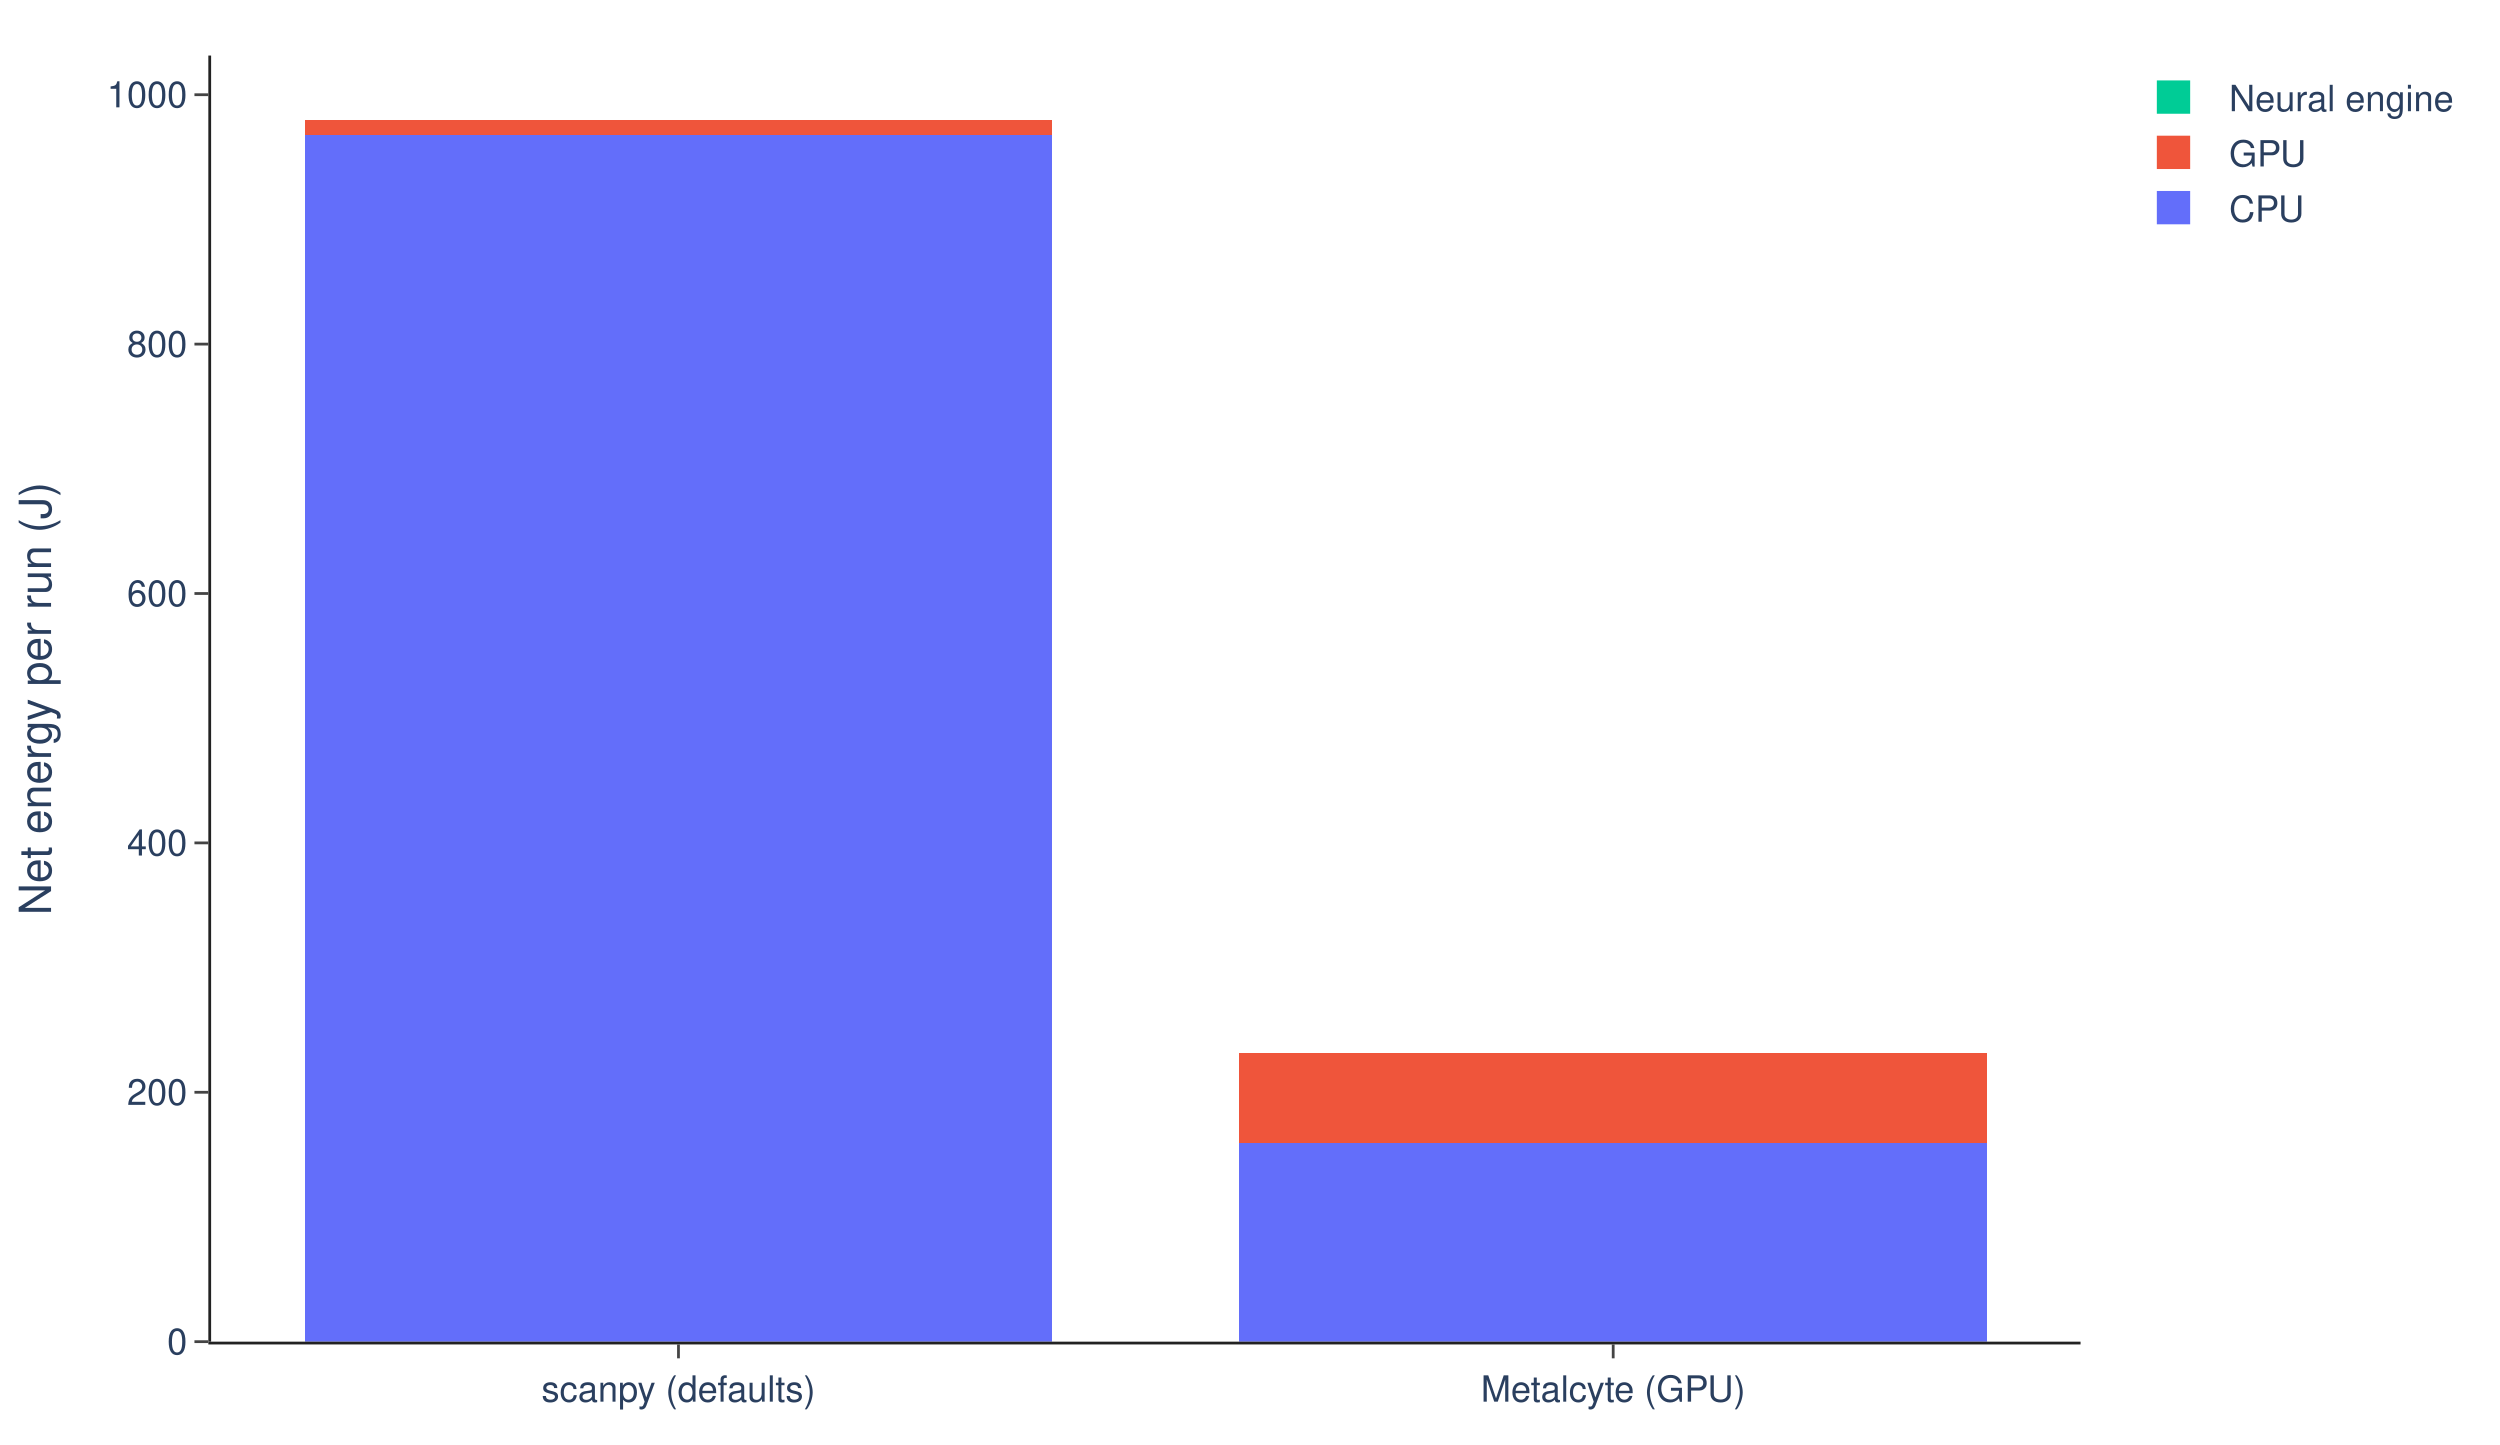
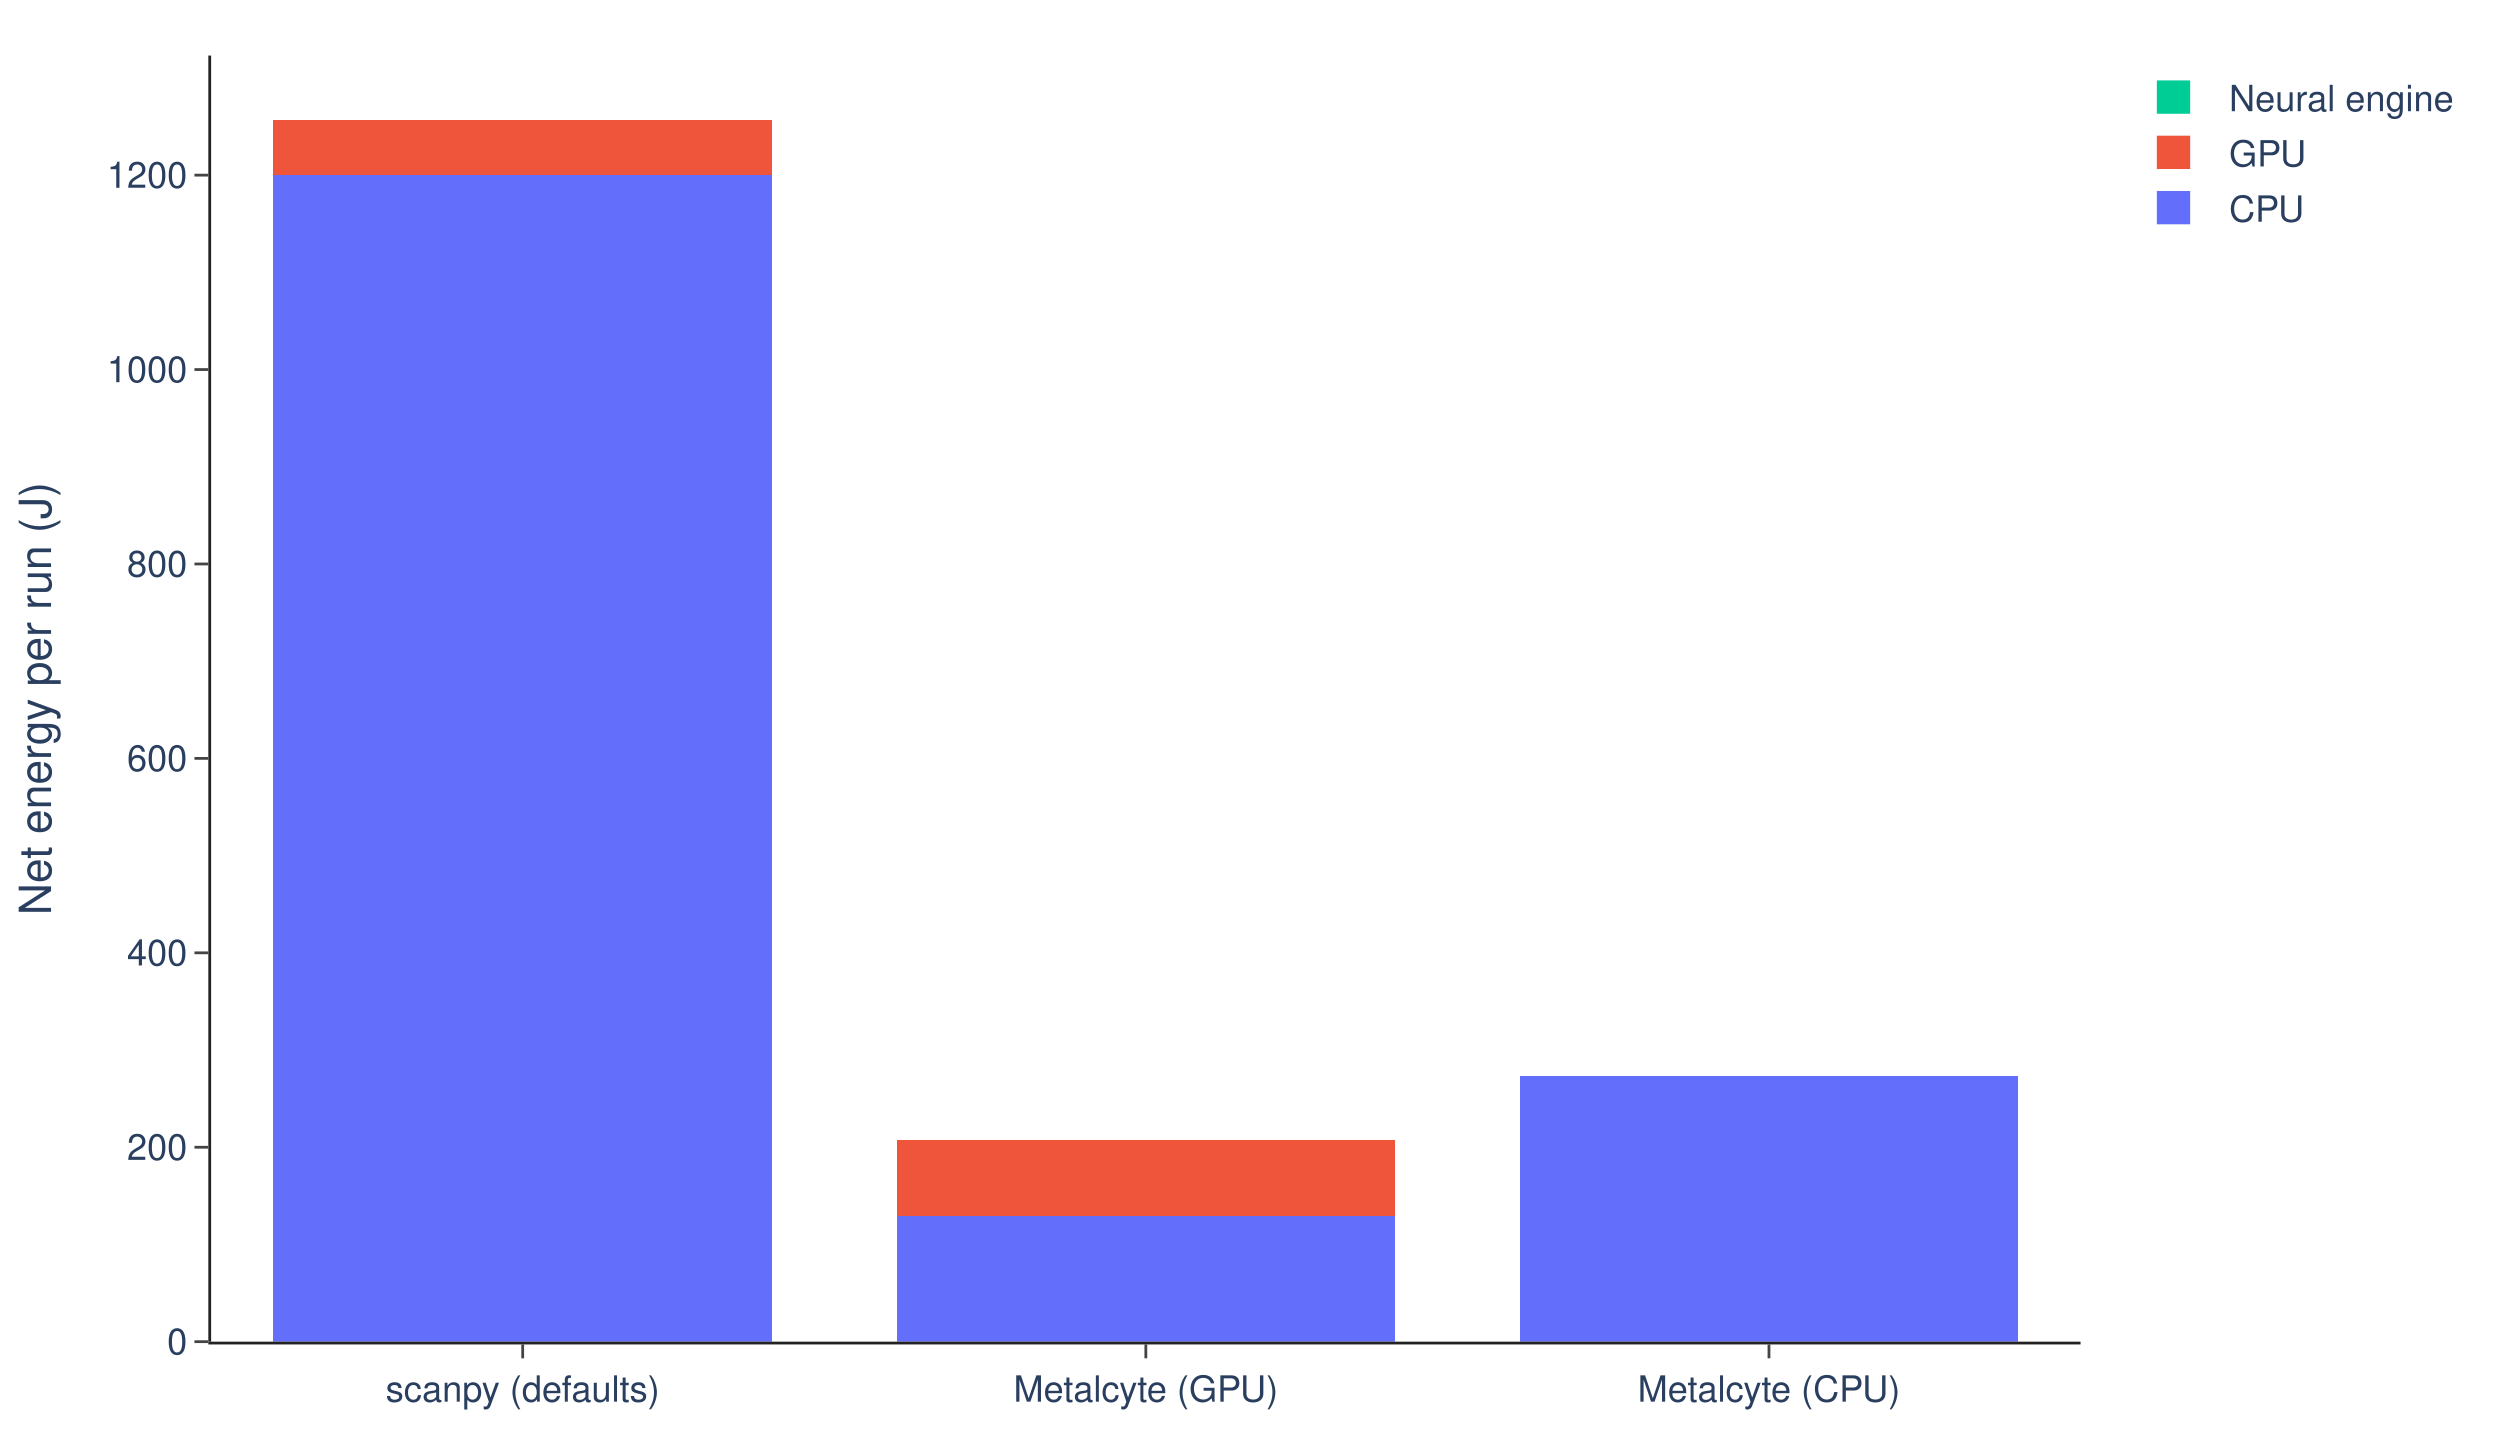
<svg xmlns="http://www.w3.org/2000/svg" class="main-svg" width="900" height="520" style="" viewBox="0 0 900 520">
  <rect x="0" y="0" width="900" height="520" style="fill: rgb(255, 255, 255); fill-opacity: 1;" />
-   <defs id="defs-1d0242">
+   <defs id="defs-55b02e">
    <g class="clips">
-       <clipPath id="clip1d0242xyplot" class="plotclip">
+       <clipPath id="clip55b02exyplot" class="plotclip">
        <rect width="673" height="463" />
      </clipPath>
-       <clipPath class="axesclip" id="clip1d0242x">
+       <clipPath class="axesclip" id="clip55b02ex">
        <rect x="76" y="0" width="673" height="520" />
      </clipPath>
-       <clipPath class="axesclip" id="clip1d0242y">
+       <clipPath class="axesclip" id="clip55b02ey">
        <rect x="0" y="20" width="900" height="463" />
      </clipPath>
-       <clipPath class="axesclip" id="clip1d0242xy">
+       <clipPath class="axesclip" id="clip55b02exy">
        <rect x="76" y="20" width="673" height="463" />
      </clipPath>
    </g>
    <g class="gradients" />
    <g class="patterns" />
  </defs>
  <g class="bglayer" />
  <g class="layer-below">
    <g class="imagelayer" />
    <g class="shapelayer" />
  </g>
  <g class="cartesianlayer">
    <g class="subplot xy">
      <g class="layer-subplot">
        <g class="shapelayer" />
        <g class="imagelayer" />
      </g>
      <g class="minor-gridlayer">
        <g class="x" />
        <g class="y" />
      </g>
      <g class="gridlayer">
        <g class="x" />
        <g class="y" />
      </g>
      <g class="zerolinelayer" />
      <g class="layer-between">
        <g class="shapelayer" />
        <g class="imagelayer" />
      </g>
      <path class="xlines-below" />
      <path class="ylines-below" />
      <g class="overlines-below" />
      <g class="xaxislayer-below" />
      <g class="yaxislayer-below" />
      <g class="overaxes-below" />
      <g class="overplot">
-         <g class="xy" transform="translate(76,20)" clip-path="url(#clip1d0242xyplot)">
+         <g class="xy" transform="translate(76,20)" clip-path="url(#clip55b02exyplot)">
          <g class="barlayer mlayer">
            <g class="trace bars" shape-rendering="crispEdges" style="opacity: 1;">
              <g class="points">
                <g class="point">
-                   <path d="M33.65,463V23.15H302.85V463Z" style="vector-effect: none; opacity: 1; stroke-width: 0px; fill: rgb(99, 110, 250); fill-opacity: 1;" />
-                 </g>
-                 <g class="point">
-                   <path d="M370.15,463V391.53H639.35V463Z" style="vector-effect: none; opacity: 1; stroke-width: 0px; fill: rgb(99, 110, 250); fill-opacity: 1;" />
+                   <path d="M22.43,463V42.98H201.9V463Z" style="vector-effect: none; opacity: 1; stroke-width: 0px; fill: rgb(99, 110, 250); fill-opacity: 1;" />
+                 </g>
+                 <g class="point">
+                   <path d="M246.77,463V417.88H426.23V463Z" style="vector-effect: none; opacity: 1; stroke-width: 0px; fill: rgb(99, 110, 250); fill-opacity: 1;" />
+                 </g>
+                 <g class="point">
+                   <path d="M471.1,463V367.26H650.57V463Z" style="vector-effect: none; opacity: 1; stroke-width: 0px; fill: rgb(99, 110, 250); fill-opacity: 1;" />
                </g>
              </g>
            </g>
            <g class="trace bars" shape-rendering="crispEdges" style="opacity: 1;">
              <g class="points">
                <g class="point">
-                   <path d="M33.65,23.15V28.74H302.85V23.15Z" style="vector-effect: none; opacity: 1; stroke-width: 0px; fill: rgb(239, 85, 59); fill-opacity: 1;" />
-                 </g>
-                 <g class="point">
-                   <path d="M370.15,391.53V359.01H639.35V391.53Z" style="vector-effect: none; opacity: 1; stroke-width: 0px; fill: rgb(239, 85, 59); fill-opacity: 1;" />
+                   <path d="M22.43,42.98V23.15H201.9V42.98Z" style="vector-effect: none; opacity: 1; stroke-width: 0px; fill: rgb(239, 85, 59); fill-opacity: 1;" />
+                 </g>
+                 <g class="point">
+                   <path d="M246.77,417.88V390.23H426.23V417.88Z" style="vector-effect: none; opacity: 1; stroke-width: 0px; fill: rgb(239, 85, 59); fill-opacity: 1;" />
+                 </g>
+                 <g class="point">
+                   <path d="M471.1,367.26V367.45H650.57V367.26Z" style="vector-effect: none; opacity: 1; stroke-width: 0px; fill: rgb(239, 85, 59); fill-opacity: 1;" />
                </g>
              </g>
            </g>
            <g class="trace bars" shape-rendering="crispEdges" style="opacity: 1;">
              <g class="points">
+                 <g class="point">
+                   <path d="M0,0Z" style="vector-effect: none; opacity: 1; stroke-width: 0px; fill: rgb(0, 204, 150); fill-opacity: 1;" />
+                 </g>
                <g class="point">
                  <path d="M0,0Z" style="vector-effect: none; opacity: 1; stroke-width: 0px; fill: rgb(0, 204, 150); fill-opacity: 1;" />
                </g>
                <g class="point">
                  <path d="M0,0Z" style="vector-effect: none; opacity: 1; stroke-width: 0px; fill: rgb(0, 204, 150); fill-opacity: 1;" />
                </g>
              </g>
            </g>
          </g>
        </g>
      </g>
      <g class="zerolinelayer-above" />
      <path class="xlines-above crisp" d="M75,483.5H749" style="fill: none; stroke-width: 1px; stroke: rgb(34, 34, 34); stroke-opacity: 1;" />
      <path class="ylines-above crisp" d="M75.5,20V483" style="fill: none; stroke-width: 1px; stroke: rgb(34, 34, 34); stroke-opacity: 1;" />
      <g class="overlines-above" />
      <g class="xaxislayer-above">
-         <path class="xtick ticks crisp" d="M0,484v5" transform="translate(244.25,0)" style="stroke: rgb(68, 68, 68); stroke-opacity: 1; stroke-width: 1px;" />
-         <path class="xtick ticks crisp" d="M0,484v5" transform="translate(580.75,0)" style="stroke: rgb(68, 68, 68); stroke-opacity: 1; stroke-width: 1px;" />
+         <path class="xtick ticks crisp" d="M0,484v5" transform="translate(188.17,0)" style="stroke: rgb(68, 68, 68); stroke-opacity: 1; stroke-width: 1px;" />
+         <path class="xtick ticks crisp" d="M0,484v5" transform="translate(412.5,0)" style="stroke: rgb(68, 68, 68); stroke-opacity: 1; stroke-width: 1px;" />
+         <path class="xtick ticks crisp" d="M0,484v5" transform="translate(636.83,0)" style="stroke: rgb(68, 68, 68); stroke-opacity: 1; stroke-width: 1px;" />
        <g class="xtick">
-           <text text-anchor="middle" x="0" y="504.6" transform="translate(244.25,0)" style="font-family: 'Helvetica Neue', Helvetica, Arial, sans-serif; font-size: 13px; fill: rgb(42, 63, 95); fill-opacity: 1; white-space: pre;">scanpy (defaults)</text>
+           <text text-anchor="middle" x="0" y="504.6" transform="translate(188.17,0)" style="font-family: 'Helvetica Neue', Helvetica, Arial, sans-serif; font-size: 13px; fill: rgb(42, 63, 95); fill-opacity: 1; white-space: pre;">scanpy (defaults)</text>
        </g>
        <g class="xtick">
-           <text text-anchor="middle" x="0" y="504.6" transform="translate(580.75,0)" style="font-family: 'Helvetica Neue', Helvetica, Arial, sans-serif; font-size: 13px; fill: rgb(42, 63, 95); fill-opacity: 1; white-space: pre;">Metalcyte (GPU)</text>
+           <text text-anchor="middle" x="0" y="504.6" transform="translate(412.5,0)" style="font-family: 'Helvetica Neue', Helvetica, Arial, sans-serif; font-size: 13px; fill: rgb(42, 63, 95); fill-opacity: 1; white-space: pre;">Metalcyte (GPU)</text>
+         </g>
+         <g class="xtick">
+           <text text-anchor="middle" x="0" y="504.6" transform="translate(636.83,0)" style="font-family: 'Helvetica Neue', Helvetica, Arial, sans-serif; font-size: 13px; fill: rgb(42, 63, 95); fill-opacity: 1; white-space: pre;">Metalcyte (CPU)</text>
        </g>
      </g>
      <g class="yaxislayer-above">
        <path class="ytick ticks crisp" d="M75,0h-5" transform="translate(0,483)" style="stroke: rgb(68, 68, 68); stroke-opacity: 1; stroke-width: 1px;" />
-         <path class="ytick ticks crisp" d="M75,0h-5" transform="translate(0,393.22)" style="stroke: rgb(68, 68, 68); stroke-opacity: 1; stroke-width: 1px;" />
-         <path class="ytick ticks crisp" d="M75,0h-5" transform="translate(0,303.44)" style="stroke: rgb(68, 68, 68); stroke-opacity: 1; stroke-width: 1px;" />
-         <path class="ytick ticks crisp" d="M75,0h-5" transform="translate(0,213.66)" style="stroke: rgb(68, 68, 68); stroke-opacity: 1; stroke-width: 1px;" />
-         <path class="ytick ticks crisp" d="M75,0h-5" transform="translate(0,123.88)" style="stroke: rgb(68, 68, 68); stroke-opacity: 1; stroke-width: 1px;" />
-         <path class="ytick ticks crisp" d="M75,0h-5" transform="translate(0,34.1)" style="stroke: rgb(68, 68, 68); stroke-opacity: 1; stroke-width: 1px;" />
+         <path class="ytick ticks crisp" d="M75,0h-5" transform="translate(0,413.01)" style="stroke: rgb(68, 68, 68); stroke-opacity: 1; stroke-width: 1px;" />
+         <path class="ytick ticks crisp" d="M75,0h-5" transform="translate(0,343.02)" style="stroke: rgb(68, 68, 68); stroke-opacity: 1; stroke-width: 1px;" />
+         <path class="ytick ticks crisp" d="M75,0h-5" transform="translate(0,273.02)" style="stroke: rgb(68, 68, 68); stroke-opacity: 1; stroke-width: 1px;" />
+         <path class="ytick ticks crisp" d="M75,0h-5" transform="translate(0,203.03)" style="stroke: rgb(68, 68, 68); stroke-opacity: 1; stroke-width: 1px;" />
+         <path class="ytick ticks crisp" d="M75,0h-5" transform="translate(0,133.04)" style="stroke: rgb(68, 68, 68); stroke-opacity: 1; stroke-width: 1px;" />
+         <path class="ytick ticks crisp" d="M75,0h-5" transform="translate(0,63.05)" style="stroke: rgb(68, 68, 68); stroke-opacity: 1; stroke-width: 1px;" />
        <g class="ytick">
          <text text-anchor="end" x="67.4" y="4.55" transform="translate(0,483)" style="font-family: 'Helvetica Neue', Helvetica, Arial, sans-serif; font-size: 13px; fill: rgb(42, 63, 95); fill-opacity: 1; white-space: pre;">0</text>
        </g>
        <g class="ytick">
-           <text text-anchor="end" x="67.4" y="4.55" style="font-family: 'Helvetica Neue', Helvetica, Arial, sans-serif; font-size: 13px; fill: rgb(42, 63, 95); fill-opacity: 1; white-space: pre;" transform="translate(0,393.22)">200</text>
-         </g>
-         <g class="ytick">
-           <text text-anchor="end" x="67.4" y="4.55" style="font-family: 'Helvetica Neue', Helvetica, Arial, sans-serif; font-size: 13px; fill: rgb(42, 63, 95); fill-opacity: 1; white-space: pre;" transform="translate(0,303.44)">400</text>
-         </g>
-         <g class="ytick">
-           <text text-anchor="end" x="67.4" y="4.55" style="font-family: 'Helvetica Neue', Helvetica, Arial, sans-serif; font-size: 13px; fill: rgb(42, 63, 95); fill-opacity: 1; white-space: pre;" transform="translate(0,213.66)">600</text>
-         </g>
-         <g class="ytick">
-           <text text-anchor="end" x="67.4" y="4.55" style="font-family: 'Helvetica Neue', Helvetica, Arial, sans-serif; font-size: 13px; fill: rgb(42, 63, 95); fill-opacity: 1; white-space: pre;" transform="translate(0,123.88)">800</text>
-         </g>
-         <g class="ytick">
-           <text text-anchor="end" x="67.4" y="4.55" style="font-family: 'Helvetica Neue', Helvetica, Arial, sans-serif; font-size: 13px; fill: rgb(42, 63, 95); fill-opacity: 1; white-space: pre;" transform="translate(0,34.1)">1000</text>
+           <text text-anchor="end" x="67.4" y="4.55" style="font-family: 'Helvetica Neue', Helvetica, Arial, sans-serif; font-size: 13px; fill: rgb(42, 63, 95); fill-opacity: 1; white-space: pre;" transform="translate(0,413.01)">200</text>
+         </g>
+         <g class="ytick">
+           <text text-anchor="end" x="67.4" y="4.55" style="font-family: 'Helvetica Neue', Helvetica, Arial, sans-serif; font-size: 13px; fill: rgb(42, 63, 95); fill-opacity: 1; white-space: pre;" transform="translate(0,343.02)">400</text>
+         </g>
+         <g class="ytick">
+           <text text-anchor="end" x="67.4" y="4.55" style="font-family: 'Helvetica Neue', Helvetica, Arial, sans-serif; font-size: 13px; fill: rgb(42, 63, 95); fill-opacity: 1; white-space: pre;" transform="translate(0,273.02)">600</text>
+         </g>
+         <g class="ytick">
+           <text text-anchor="end" x="67.4" y="4.55" style="font-family: 'Helvetica Neue', Helvetica, Arial, sans-serif; font-size: 13px; fill: rgb(42, 63, 95); fill-opacity: 1; white-space: pre;" transform="translate(0,203.03)">800</text>
+         </g>
+         <g class="ytick">
+           <text text-anchor="end" x="67.4" y="4.55" style="font-family: 'Helvetica Neue', Helvetica, Arial, sans-serif; font-size: 13px; fill: rgb(42, 63, 95); fill-opacity: 1; white-space: pre;" transform="translate(0,133.04)">1000</text>
+         </g>
+         <g class="ytick">
+           <text text-anchor="end" x="67.4" y="4.55" style="font-family: 'Helvetica Neue', Helvetica, Arial, sans-serif; font-size: 13px; fill: rgb(42, 63, 95); fill-opacity: 1; white-space: pre;" transform="translate(0,63.05)">1200</text>
        </g>
      </g>
      <g class="overaxes-above" />
    </g>
  </g>
  <g class="polarlayer" />
  <g class="smithlayer" />
  <g class="ternarylayer" />
  <g class="geolayer" />
  <g class="funnelarealayer" />
  <g class="pielayer" />
  <g class="iciclelayer" />
  <g class="treemaplayer" />
  <g class="sunburstlayer" />
  <g class="glimages" />
-   <defs id="topdefs-1d0242">
+   <defs id="topdefs-55b02e">
    <g class="clips" />
-     <clipPath id="legend1d0242">
+     <clipPath id="legend55b02e">
      <rect width="126" height="70" x="0" y="0" />
    </clipPath>
  </defs>
  <g class="layer-above">
    <g class="imagelayer" />
    <g class="shapelayer" />
  </g>
  <g class="infolayer">
    <g class="legend" pointer-events="all" transform="translate(762.46,20)">
      <rect class="bg" shape-rendering="crispEdges" style="stroke: rgb(68, 68, 68); stroke-opacity: 1; fill: rgb(255, 255, 255); fill-opacity: 1; stroke-width: 0px;" width="126" height="70" x="0" y="0" />
-       <g class="scrollbox" transform="" clip-path="url(#legend1d0242)">
+       <g class="scrollbox" transform="" clip-path="url(#legend55b02e)">
        <g class="groups">
          <g class="traces" transform="translate(0,14.95)" style="opacity: 1;">
            <text class="legendtext" text-anchor="start" x="40" y="5.07" style="font-family: 'Helvetica Neue', Helvetica, Arial, sans-serif; font-size: 13px; fill: rgb(42, 63, 95); fill-opacity: 1; white-space: pre;">Neural engine</text>
            <g class="layers" style="opacity: 1;">
              <g class="legendfill" />
              <g class="legendlines" />
              <g class="legendsymbols">
                <g class="legendpoints">
                  <path class="legendundefined" d="M6,6H-6V-6H6Z" transform="translate(20,0)" style="stroke-width: 0px; fill: rgb(0, 204, 150); fill-opacity: 1;" />
                </g>
              </g>
            </g>
            <rect class="legendtoggle" x="0" y="-9.95" width="120.172" height="19.9" style="fill: rgb(0, 0, 0); fill-opacity: 0;" />
          </g>
          <g class="traces" transform="translate(0,34.85)" style="opacity: 1;">
            <text class="legendtext" text-anchor="start" x="40" y="5.07" style="font-family: 'Helvetica Neue', Helvetica, Arial, sans-serif; font-size: 13px; fill: rgb(42, 63, 95); fill-opacity: 1; white-space: pre;">GPU</text>
            <g class="layers" style="opacity: 1;">
              <g class="legendfill" />
              <g class="legendlines" />
              <g class="legendsymbols">
                <g class="legendpoints">
                  <path class="legendundefined" d="M6,6H-6V-6H6Z" transform="translate(20,0)" style="stroke-width: 0px; fill: rgb(239, 85, 59); fill-opacity: 1;" />
                </g>
              </g>
            </g>
            <rect class="legendtoggle" x="0" y="-9.95" width="120.172" height="19.9" style="fill: rgb(0, 0, 0); fill-opacity: 0;" />
          </g>
          <g class="traces" transform="translate(0,54.75)" style="opacity: 1;">
            <text class="legendtext" text-anchor="start" x="40" y="5.07" style="font-family: 'Helvetica Neue', Helvetica, Arial, sans-serif; font-size: 13px; fill: rgb(42, 63, 95); fill-opacity: 1; white-space: pre;">CPU</text>
            <g class="layers" style="opacity: 1;">
              <g class="legendfill" />
              <g class="legendlines" />
              <g class="legendsymbols">
                <g class="legendpoints">
                  <path class="legendundefined" d="M6,6H-6V-6H6Z" transform="translate(20,0)" style="stroke-width: 0px; fill: rgb(99, 110, 250); fill-opacity: 1;" />
                </g>
              </g>
            </g>
            <rect class="legendtoggle" x="0" y="-9.95" width="120.172" height="19.9" style="fill: rgb(0, 0, 0); fill-opacity: 0;" />
          </g>
        </g>
      </g>
      <rect class="scrollbar" rx="20" ry="3" width="0" height="0" style="fill: rgb(128, 139, 164); fill-opacity: 1;" x="0" y="0" />
    </g>
    <g class="g-gtitle" />
    <g class="g-xtitle" />
    <g class="g-ytitle">
      <text class="ytitle" transform="rotate(-90,18.37852,251.5)" x="18.379" y="251.5" text-anchor="middle" style="opacity: 1; font-family: 'Helvetica Neue', Helvetica, Arial, sans-serif; font-size: 16px; fill: rgb(42, 63, 95); fill-opacity: 1; white-space: pre;">Net energy per run (J)</text>
    </g>
  </g>
</svg>
